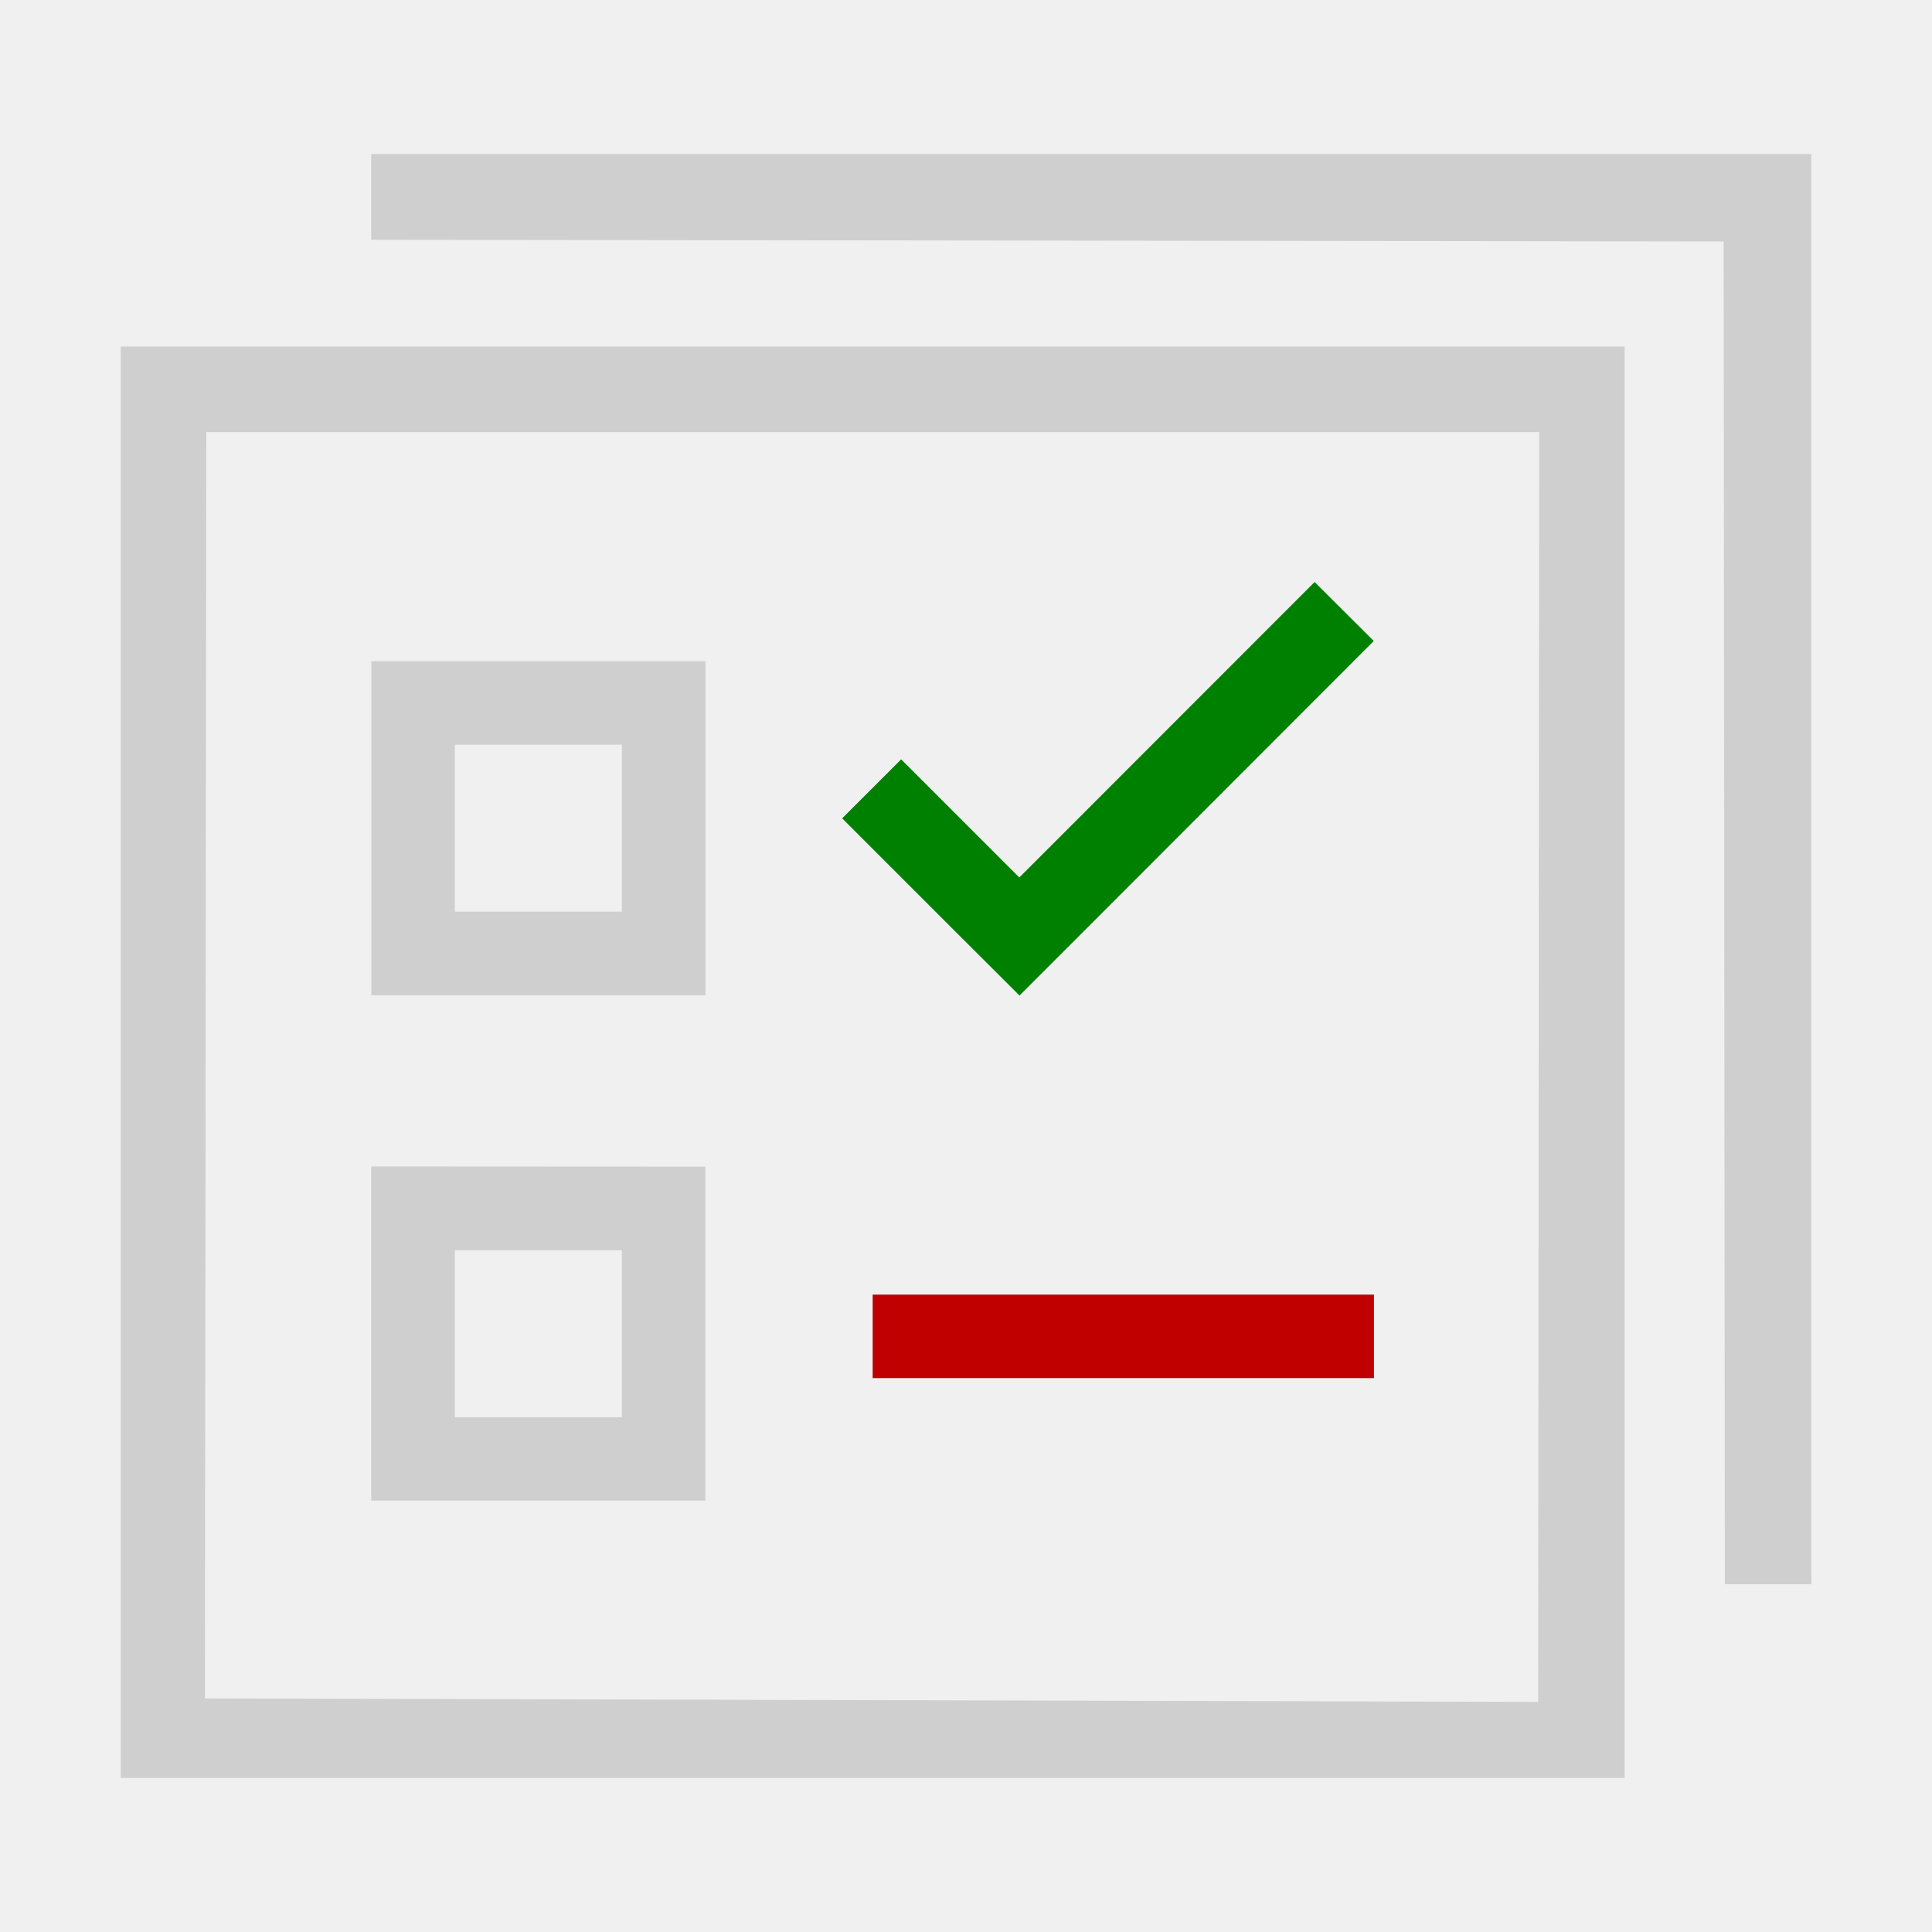
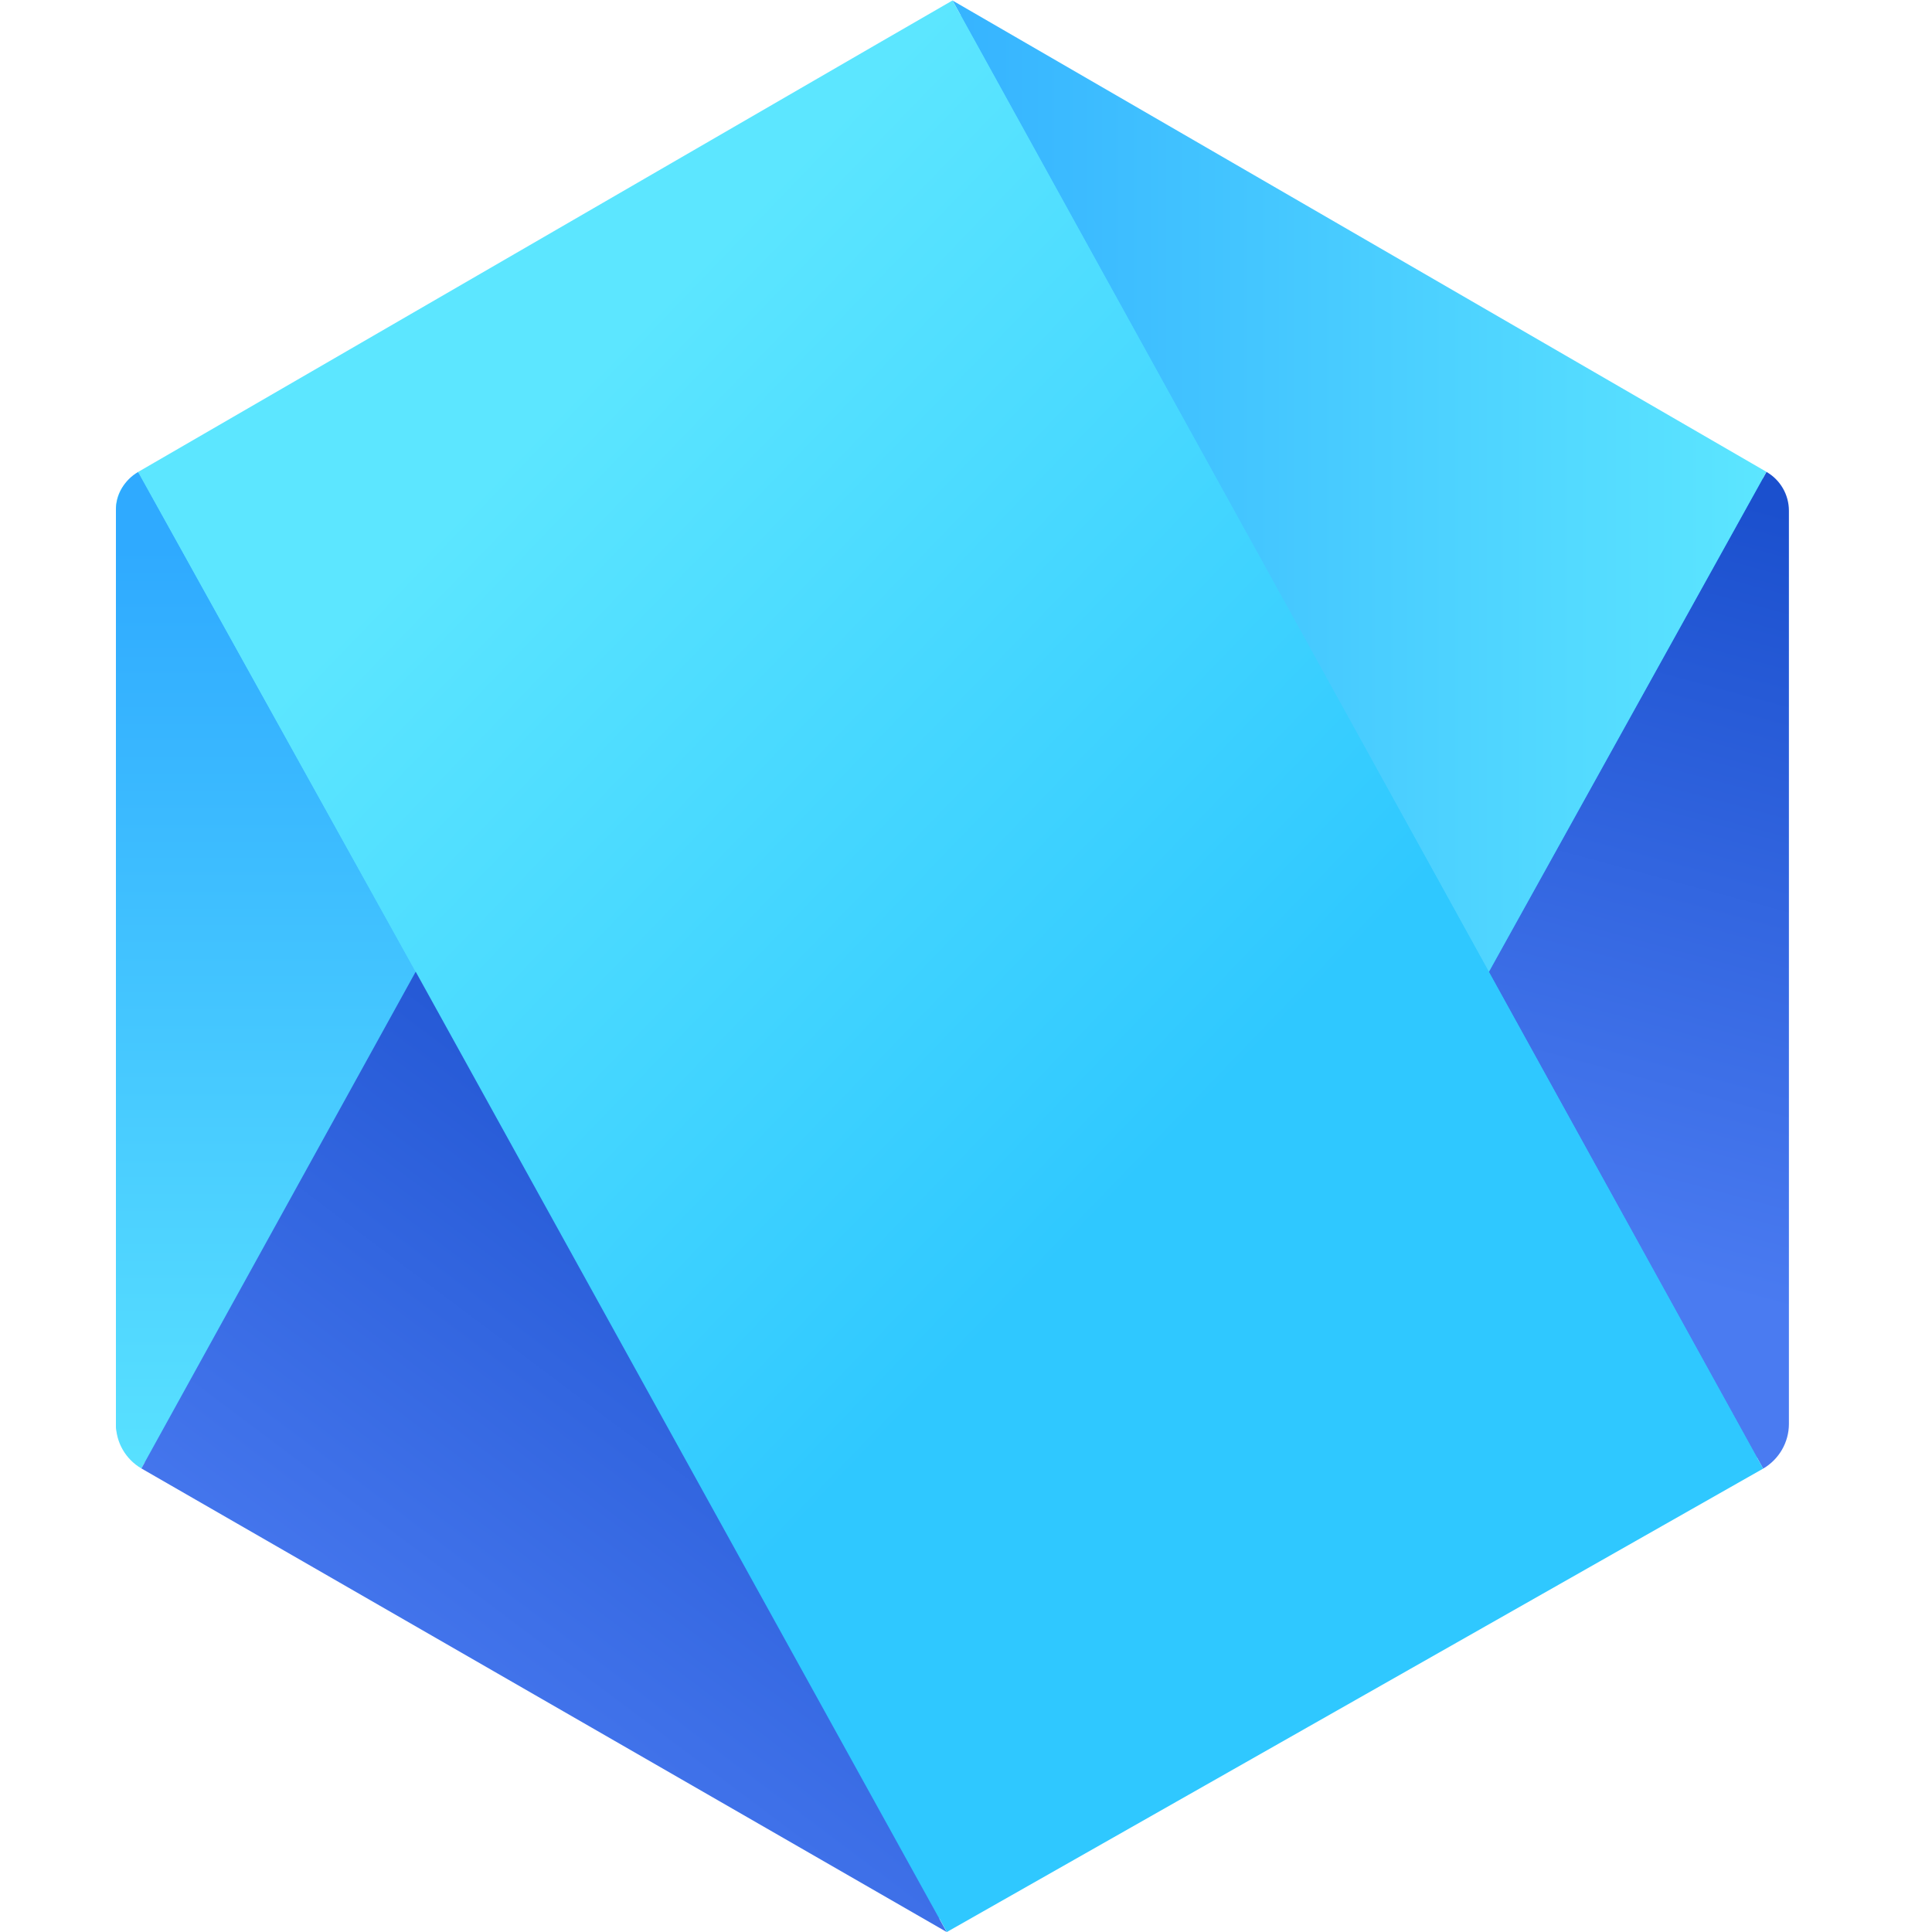
- <svg xmlns="http://www.w3.org/2000/svg" viewBox="0 0 32 32">
-   <polygon points="17.866 15.509 17.866 15.509 16.886 16.489 15.906 15.511 15.906 15.511 13.949 13.554 14.926 12.577 16.883 14.534 21.774 9.64 22.754 10.617 17.866 15.509" style="fill:green" />
-   <rect x="14.454" y="21.443" width="8.303" height="1.383" style="fill:#c00000" />
-   <path d="M2,5.74V29.449H26.909V5.74ZM25.477,28.189,3.394,28.131,3.417,7.157H25.494ZM6.151,10.951v5.534h5.534V10.951ZM10.3,15.1H7.534V12.334H10.3Zm-4.151,4.22v5.534h5.534V19.323ZM10.3,23.474H7.534V20.709H10.3ZM30,2.551V26.24H28.569L28.549,4l-22.4-.029V2.551H30Z" style="fill:#cfcfcf" />
+ <svg xmlns="http://www.w3.org/2000/svg" width="32px" height="32px" viewBox="0 0 32 32" version="1.1">
+   <defs>
+     <linearGradient x1="26.326%" y1="19.501%" x2="63.911%" y2="59.729%" id="linearGradient-1">
+       <stop stop-color="#5CE6FF" offset="0%" />
+       <stop stop-color="#2FC8FF" offset="100%" />
+     </linearGradient>
+     <linearGradient x1="41.092%" y1="108.908%" x2="41.092%" y2="7.444%" id="linearGradient-2">
+       <stop stop-color="#5CE6FF" offset="0%" />
+       <stop stop-color="#2FAAFF" offset="100%" />
+     </linearGradient>
+     <linearGradient x1="46.44%" y1="80.166%" x2="52.962%" y2="0%" id="linearGradient-3">
+       <stop stop-color="#4A7BF1" offset="0%" />
+       <stop stop-color="#1B50CE" offset="100%" />
+     </linearGradient>
+     <linearGradient x1="100%" y1="50%" x2="-17.815%" y2="50%" id="linearGradient-4">
+       <stop stop-color="#5CE6FF" offset="0%" />
+       <stop stop-color="#2FAAFF" offset="100%" />
+     </linearGradient>
+     <linearGradient x1="27.936%" y1="19.501%" x2="62.965%" y2="59.729%" id="linearGradient-5">
+       <stop stop-color="#5CE6FF" offset="0%" />
+       <stop stop-color="#2FC8FF" offset="100%" />
+     </linearGradient>
+     <linearGradient x1="22.371%" y1="80.166%" x2="72.989%" y2="0%" id="linearGradient-6">
+       <stop stop-color="#4A7BF1" offset="0%" />
+       <stop stop-color="#1B50CE" offset="100%" />
+     </linearGradient>
+   </defs>
+   <g id="Tech/32x32/NodeJS" stroke="none" stroke-width="1" fill="none" fill-rule="evenodd">
+     <rect fill="#FFFFFF" x="0" y="0" width="32" height="32" />
+     <path d="M16,0.296 L29.12,7.871 C29.318,7.985 29.44,8.197 29.44,8.425 L29.44,23.575 C29.44,23.803 29.318,24.015 29.12,24.129 L16,31.704 C15.802,31.818 15.558,31.818 15.36,31.704 L2.24,24.129 C2.042,24.015 1.92,23.803 1.92,23.575 L1.92,8.425 C1.92,8.197 2.042,7.985 2.24,7.871 L15.36,0.296 C15.558,0.182 15.802,0.182 16,0.296 Z" id="Polygon" fill="url(#linearGradient-1)" />
+     <path d="M1.92,8.456 L1.92,23.589 C1.92,23.891 2.081,24.17 2.342,24.322 L2.342,24.322 L2.342,24.322 L6.885,16.094 L2.288,7.817 C2.06,7.949 1.92,8.193 1.92,8.456 Z" id="Fill-1" fill="url(#linearGradient-2)" />
+     <path d="M29.258,7.816 L29.258,7.816 L29.258,7.816 L24.66,16.097 L29.203,24.325 C29.467,24.171 29.63,23.889 29.63,23.584 L29.63,8.459 C29.63,8.194 29.488,7.948 29.258,7.816 Z" id="Fill-4" fill="url(#linearGradient-3)" />
+     <polygon id="Fill-13" fill="url(#linearGradient-4)" points="15.776 0.008 16.167 0.716 24.66 16.097 29.258 7.815" />
+     <polygon id="Fill-15" fill="url(#linearGradient-5)" points="24.66 16.097 16.168 0.716 15.776 0.008 14.55 0.716 2.288 7.817 6.885 16.095 15.683 32 29.203 24.325" />
+     <polygon id="Fill-17" fill="url(#linearGradient-6)" points="2.342 24.322 15.68 32 6.885 16.094" />
+   </g>
</svg>
